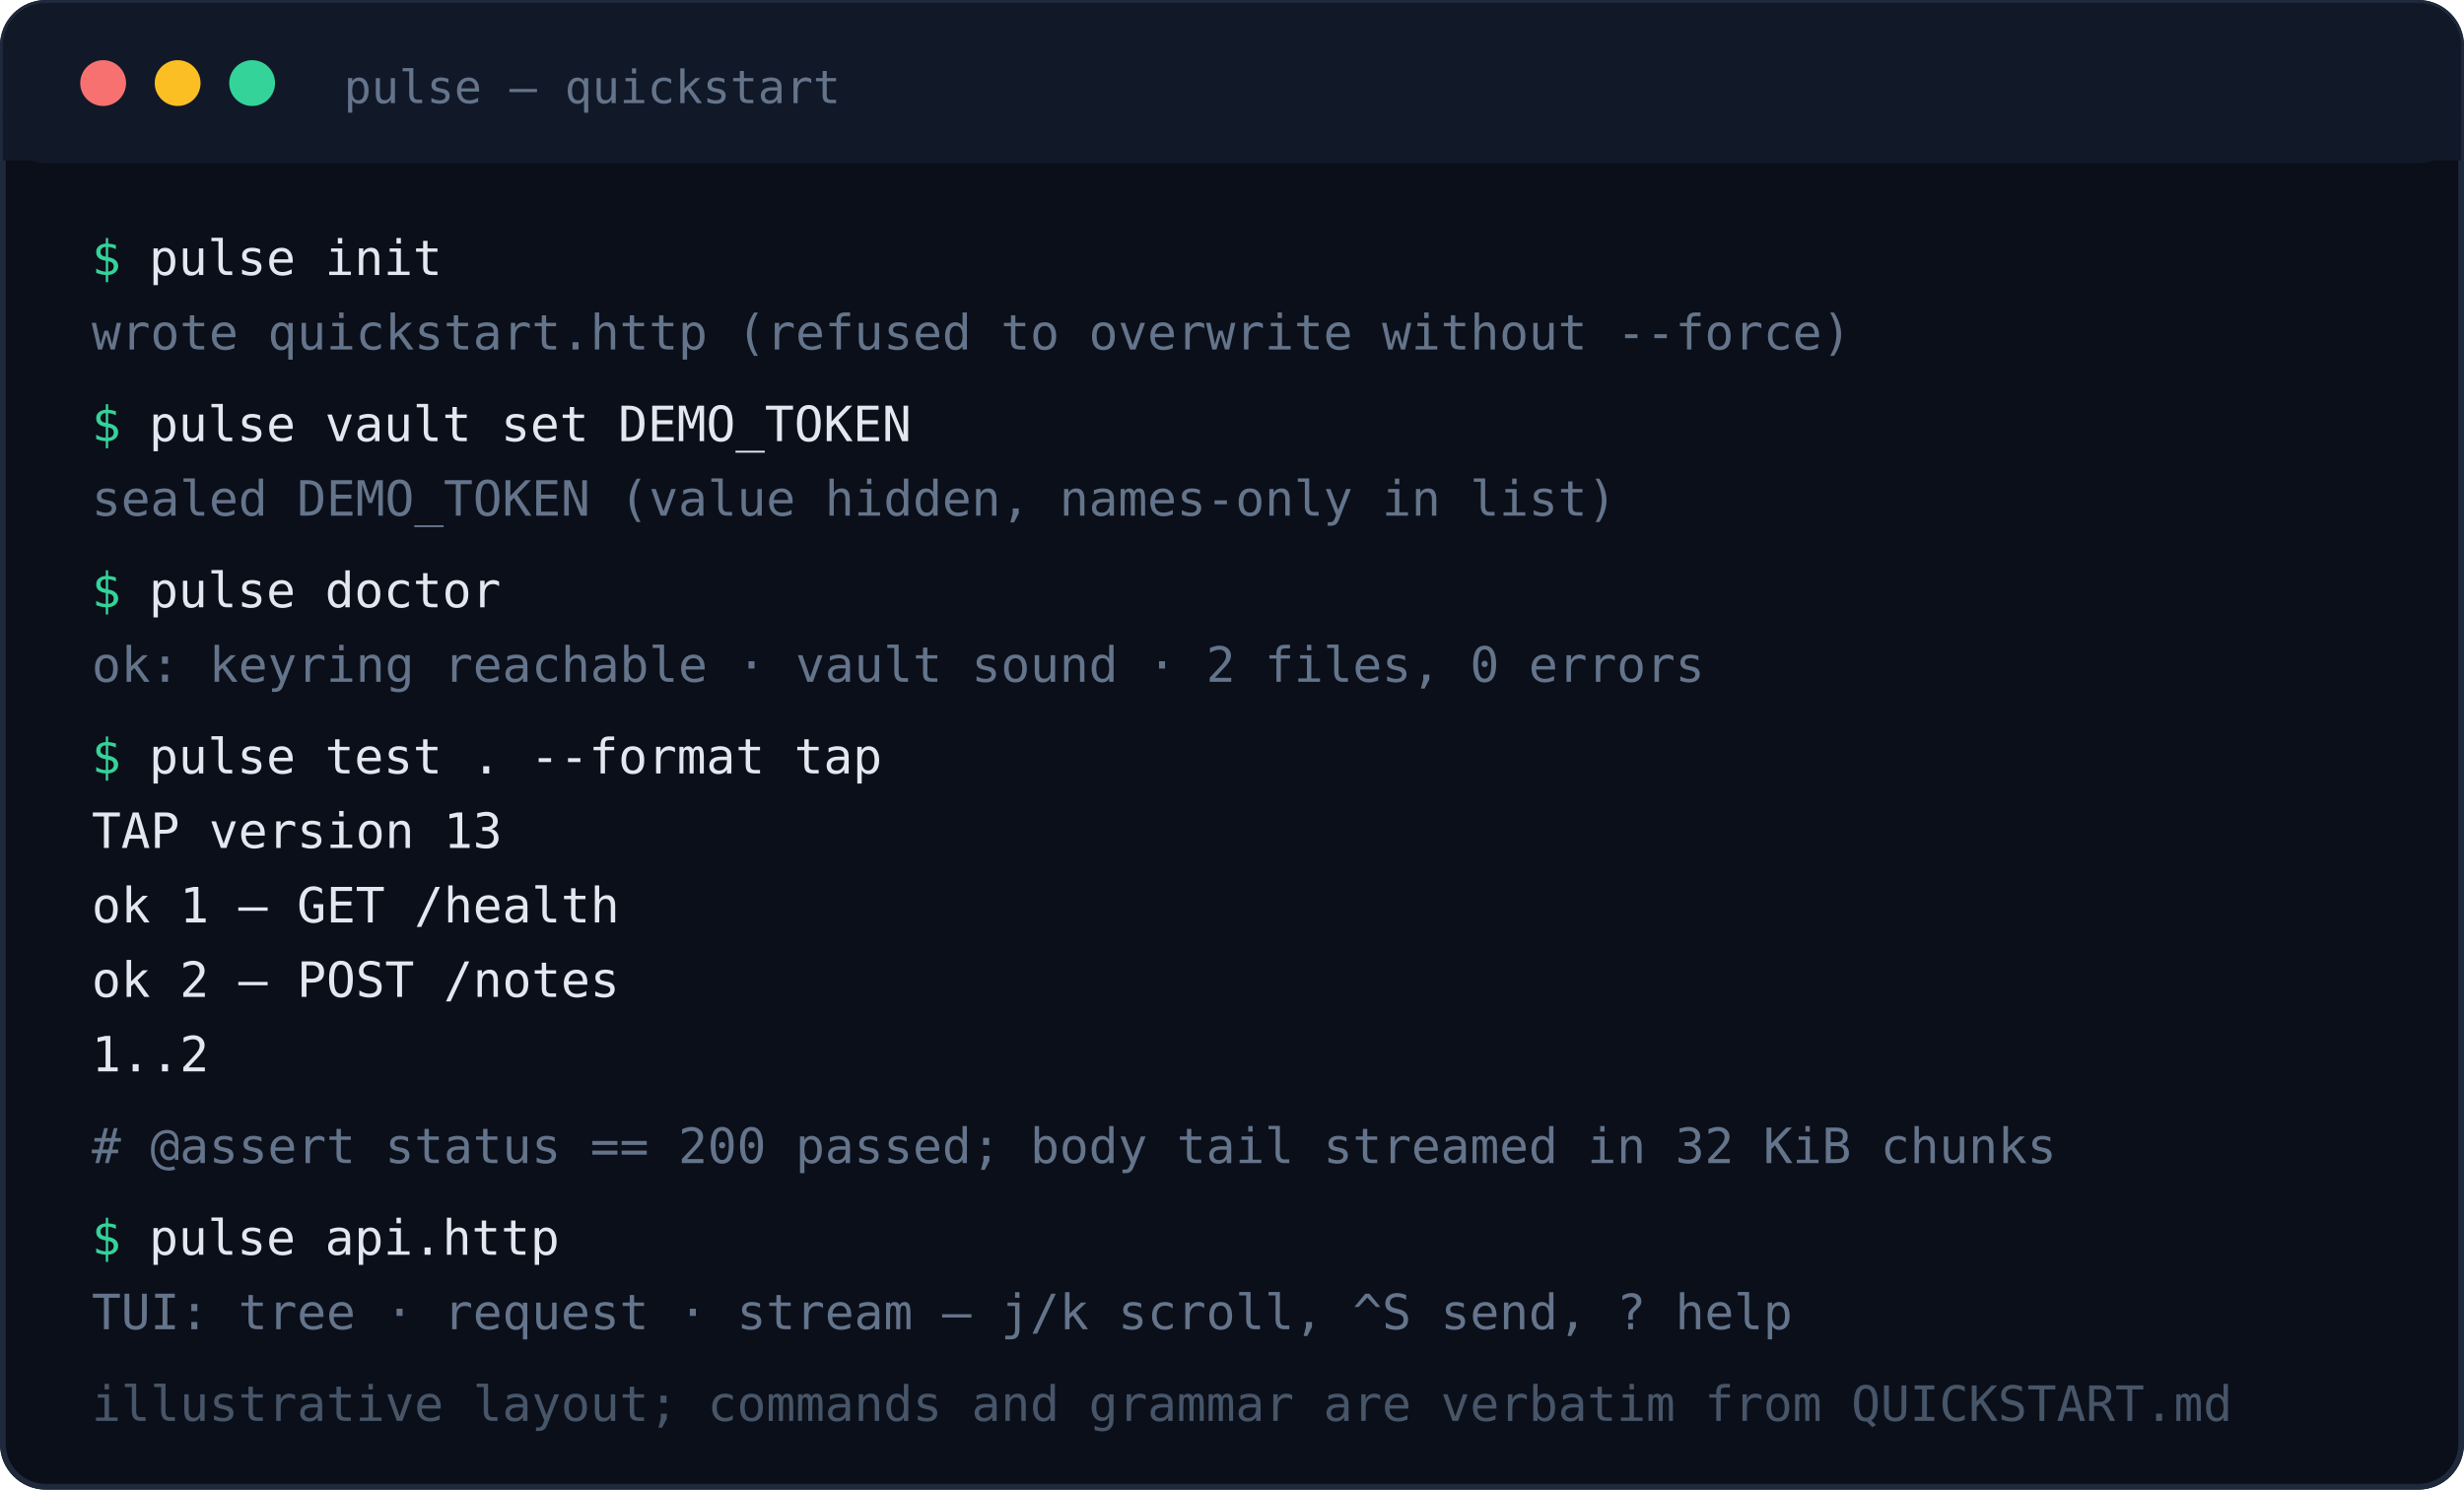
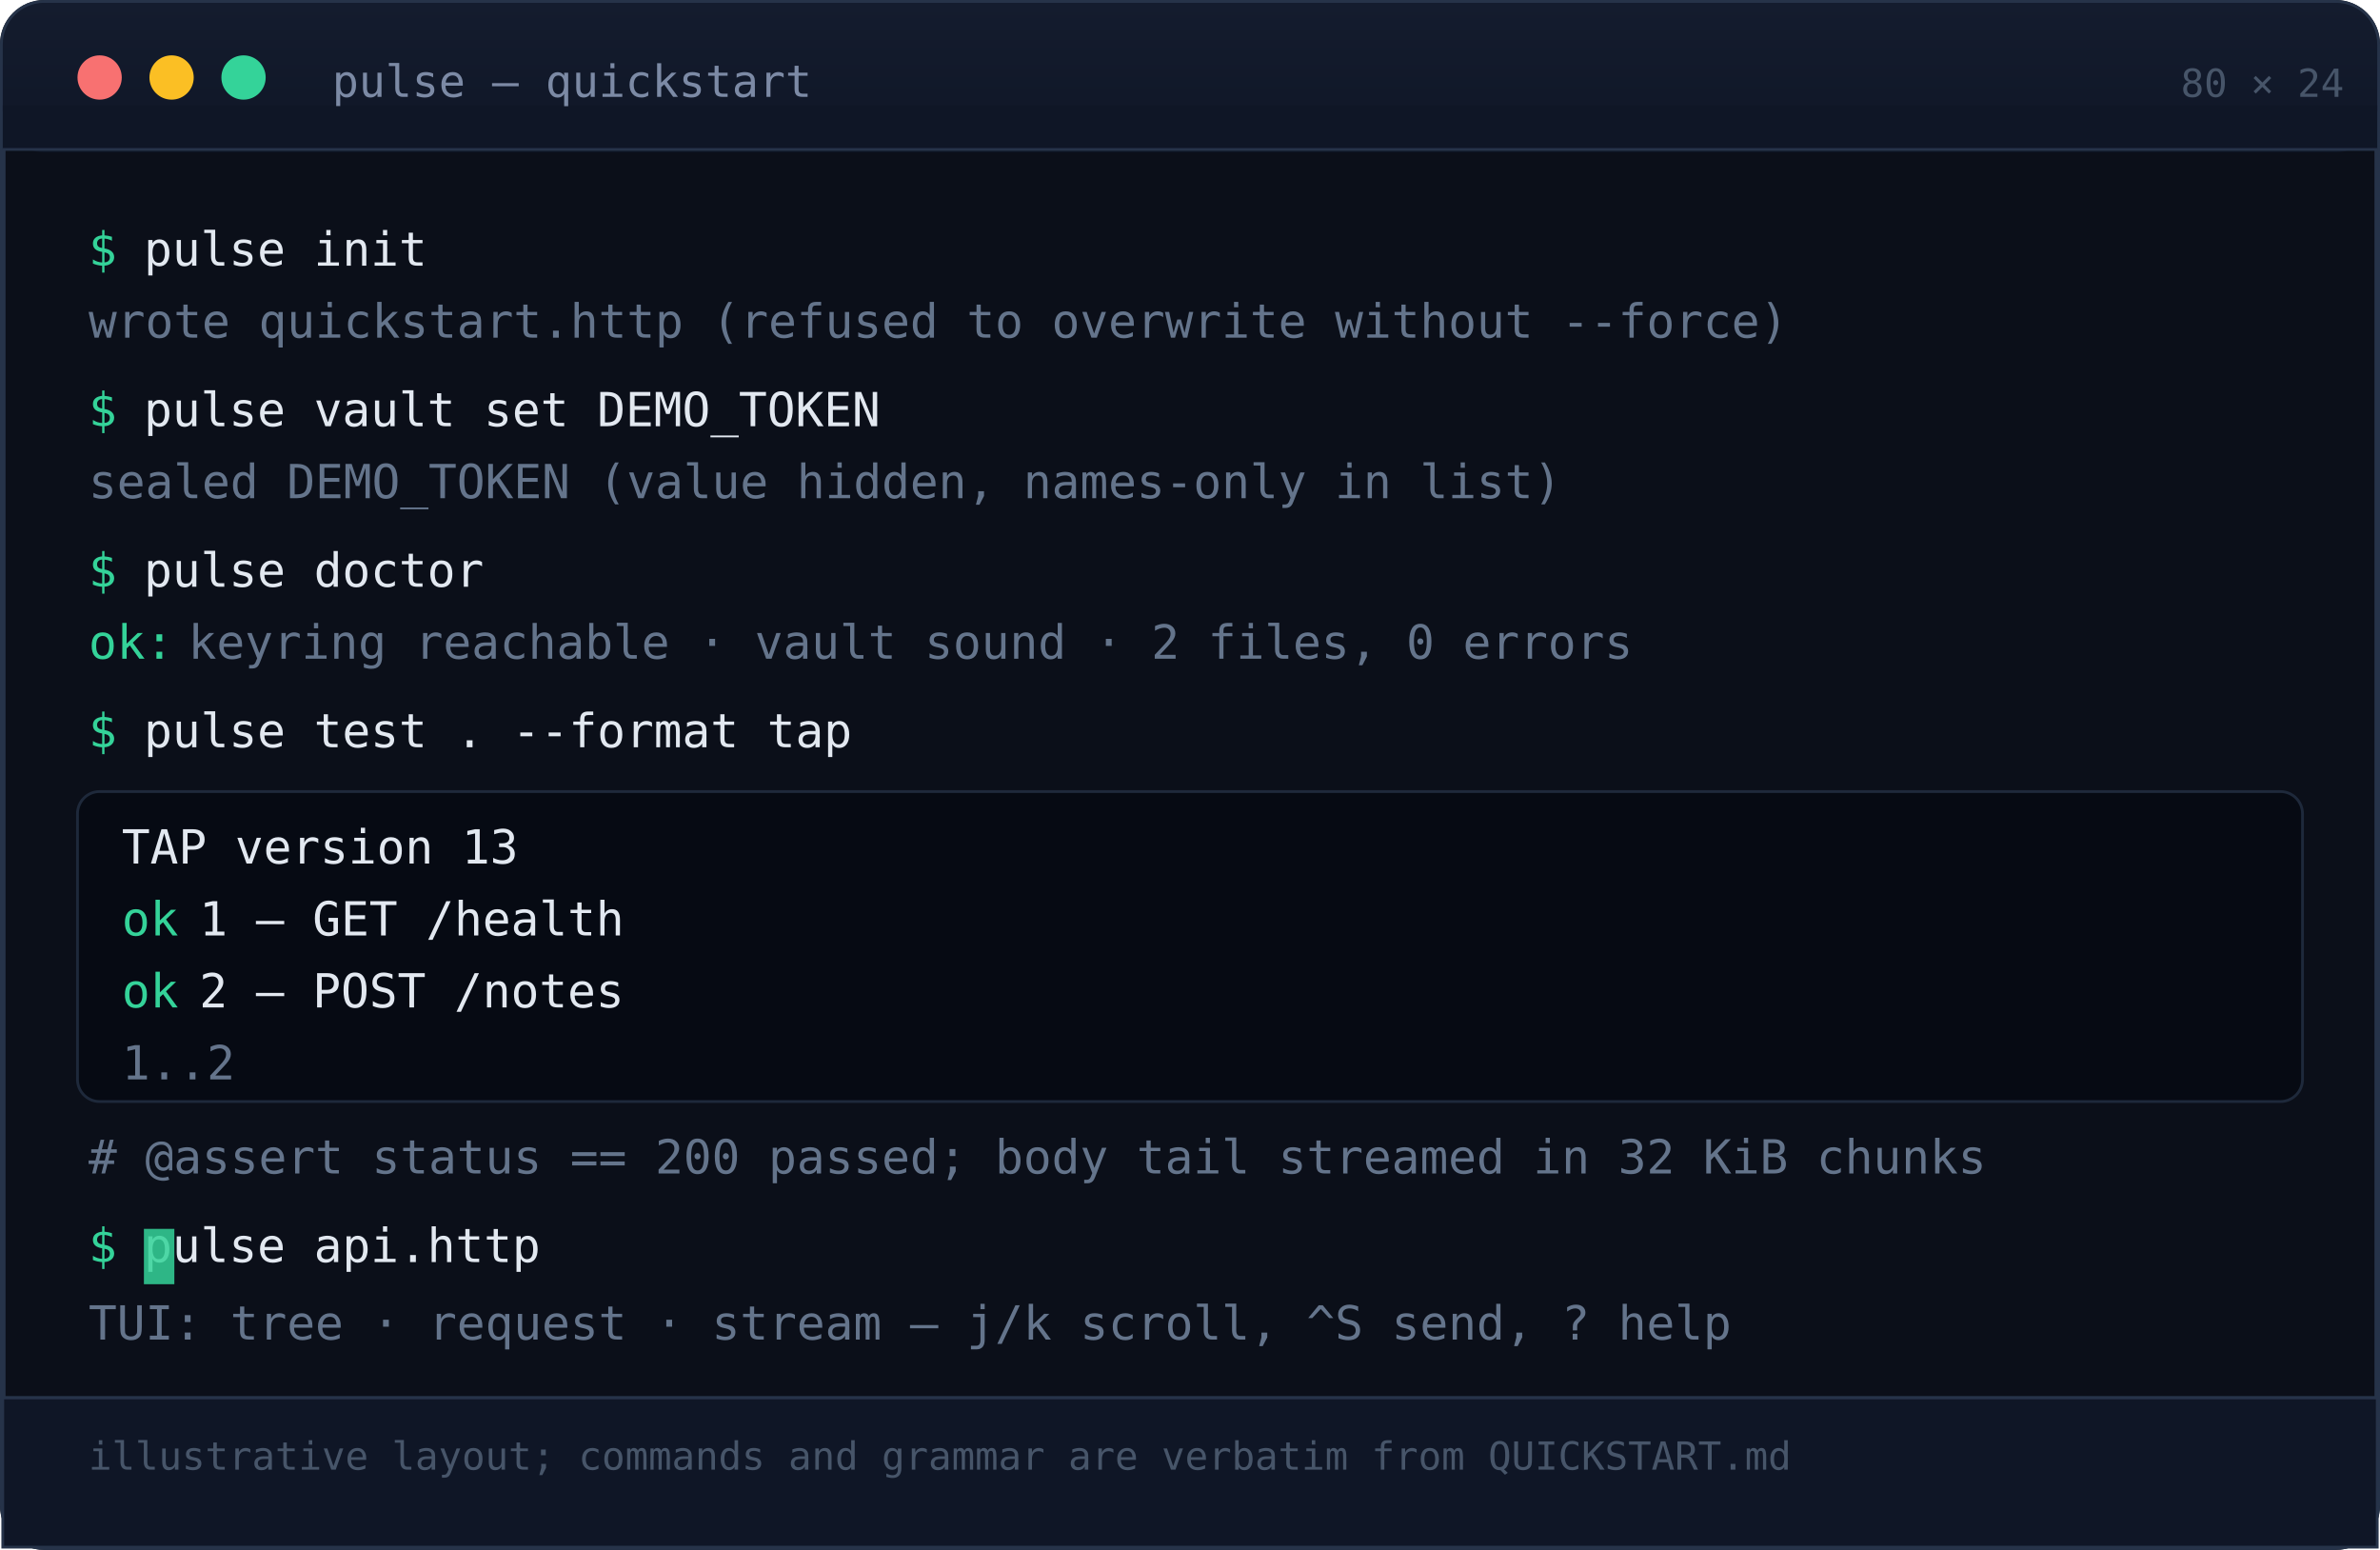
- <svg xmlns="http://www.w3.org/2000/svg" width="860" height="520" viewBox="0 0 860 520" role="img" aria-label="Pulse terminal session: init, vault seal, doctor, test">
-   <rect width="860" height="520" rx="16" fill="#0B0F19" />
-   <rect x="1" y="1" width="858" height="518" rx="15" fill="none" stroke="#1E293B" stroke-width="2" />
-   <rect x="1" y="1" width="858" height="56" rx="15" fill="#111827" />
-   <rect x="1" y="40" width="858" height="16" fill="#111827" />
-   <circle cx="36" cy="29" r="8" fill="#F87171" />
-   <circle cx="62" cy="29" r="8" fill="#FBBF24" />
-   <circle cx="88" cy="29" r="8" fill="#34D399" />
-   <text x="120" y="36" font-family="monospace" font-size="16" fill="#64748B">pulse — quickstart</text>
-   <g font-family="monospace" font-size="17">
+ <svg xmlns="http://www.w3.org/2000/svg" width="860" height="560" viewBox="0 0 860 560" role="img" aria-label="Pulse terminal session: init, vault seal, doctor, test">
+   <defs>
+     <linearGradient id="chrome" x1="0" y1="0" x2="0" y2="1">
+       <stop offset="0" stop-color="#16203200" />
+       <stop offset="0" stop-color="#141C2E" />
+       <stop offset="1" stop-color="#0F1626" />
+     </linearGradient>
+   </defs>
+   <rect width="860" height="560" rx="16" fill="#0B0F19" />
+   <rect x="1" y="1" width="858" height="558" rx="15" fill="none" stroke="#263349" stroke-width="2" />
+   <rect x="1" y="1" width="858" height="54" rx="15" fill="url(#chrome)" />
+   <rect x="1" y="38" width="858" height="16" fill="#0F1626" />
+   <line x1="1" y1="54" x2="859" y2="54" stroke="#263349" stroke-width="1" />
+   <circle cx="36" cy="28" r="8" fill="#F87171" />
+   <circle cx="62" cy="28" r="8" fill="#FBBF24" />
+   <circle cx="88" cy="28" r="8" fill="#34D399" />
+   <text x="120" y="35" font-family="ui-monospace, SFMono-Regular, Menlo, monospace" font-size="16" fill="#7C8AA5">pulse — quickstart</text>
+   <text x="788" y="35" font-family="ui-monospace, SFMono-Regular, Menlo, monospace" font-size="14" fill="#475569">80 × 24</text>
+   <g font-family="ui-monospace, SFMono-Regular, Menlo, monospace" font-size="17">
    <text x="32" y="96" fill="#34D399">$</text>
    <text x="52" y="96" fill="#E2E8F0">pulse init</text>
    <text x="32" y="122" fill="#64748B">wrote quickstart.http (refused to overwrite without --force)</text>
    <text x="32" y="154" fill="#34D399">$</text>
    <text x="52" y="154" fill="#E2E8F0">pulse vault set DEMO_TOKEN</text>
    <text x="32" y="180" fill="#64748B">sealed DEMO_TOKEN (value hidden, names-only in list)</text>
    <text x="32" y="212" fill="#34D399">$</text>
    <text x="52" y="212" fill="#E2E8F0">pulse doctor</text>
-     <text x="32" y="238" fill="#64748B">ok: keyring reachable · vault sound · 2 files, 0 errors</text>
+     <text x="32" y="238" fill="#34D399">ok:</text>
+     <text x="68" y="238" fill="#64748B">keyring reachable · vault sound · 2 files, 0 errors</text>
    <text x="32" y="270" fill="#34D399">$</text>
    <text x="52" y="270" fill="#E2E8F0">pulse test . --format tap</text>
-     <text x="32" y="296" fill="#E2E8F0">TAP version 13</text>
-     <text x="32" y="322" fill="#E2E8F0">ok 1 — GET /health</text>
-     <text x="32" y="348" fill="#E2E8F0">ok 2 — POST /notes</text>
-     <text x="32" y="374" fill="#E2E8F0">1..2</text>
-     <text x="32" y="406" fill="#64748B"># @assert status == 200 passed; body tail streamed in 32 KiB chunks</text>
-     <text x="32" y="438" fill="#34D399">$</text>
-     <text x="52" y="438" fill="#E2E8F0">pulse api.http</text>
-     <text x="32" y="464" fill="#64748B">TUI: tree · request · stream — j/k scroll, ^S send, ? help</text>
-     <text x="32" y="496" fill="#475569">illustrative layout; commands and grammar are verbatim from QUICKSTART.md</text>
+     <rect x="28" y="286" width="804" height="112" rx="8" fill="#060A13" stroke="#1E293B" stroke-width="1" />
+     <text x="44" y="312" fill="#E2E8F0">TAP version 13</text>
+     <text x="44" y="338" fill="#34D399">ok</text>
+     <text x="72" y="338" fill="#E2E8F0">1 — GET /health</text>
+     <text x="44" y="364" fill="#34D399">ok</text>
+     <text x="72" y="364" fill="#E2E8F0">2 — POST /notes</text>
+     <text x="44" y="390" fill="#64748B">1..2</text>
+     <text x="32" y="424" fill="#64748B"># @assert status == 200 passed; body tail streamed in 32 KiB chunks</text>
+     <text x="32" y="456" fill="#34D399">$</text>
+     <text x="52" y="456" fill="#E2E8F0">pulse api.http</text>
+     <rect x="52" y="444" width="11" height="20" fill="#34D399" opacity="0.85" />
+     <text x="32" y="484" fill="#64748B">TUI: tree · request · stream — j/k scroll, ^S send, ? help</text>
  </g>
+   <rect x="1" y="505" width="858" height="54" fill="#0F1626" />
+   <rect x="1" y="505" width="858" height="54" rx="0" fill="none" stroke="#263349" stroke-width="1" />
+   <line x1="1" y1="505" x2="859" y2="505" stroke="#263349" stroke-width="1" />
+   <text x="32" y="531" font-family="ui-monospace, SFMono-Regular, Menlo, monospace" font-size="14" fill="#475569">illustrative layout; commands and grammar are verbatim from QUICKSTART.md</text>
</svg>
